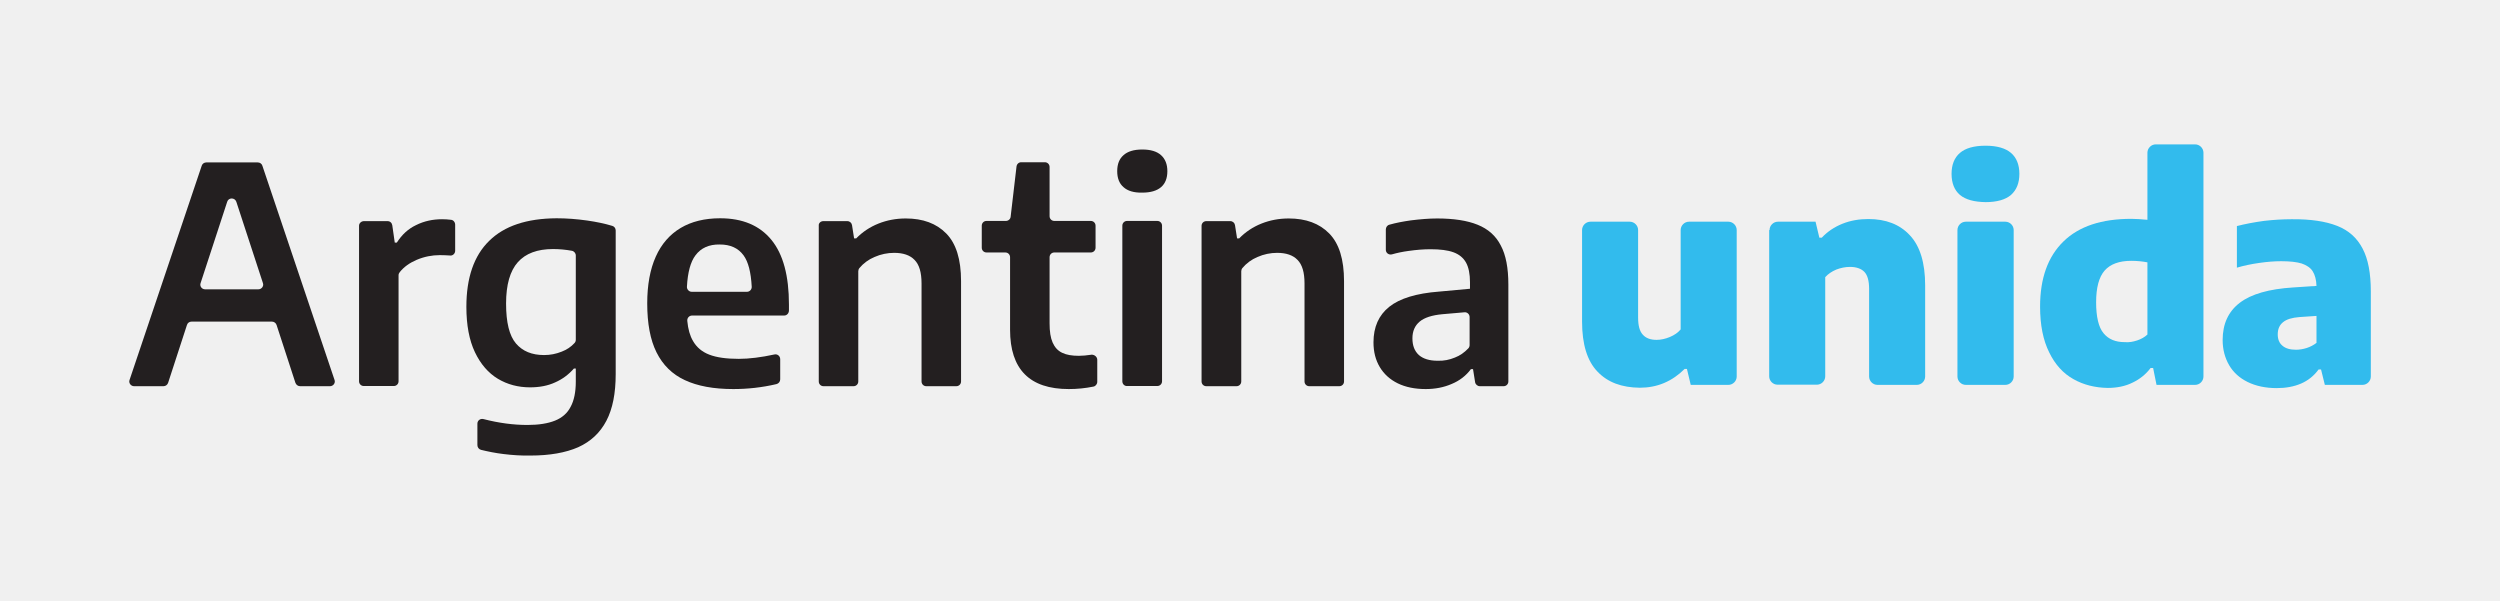
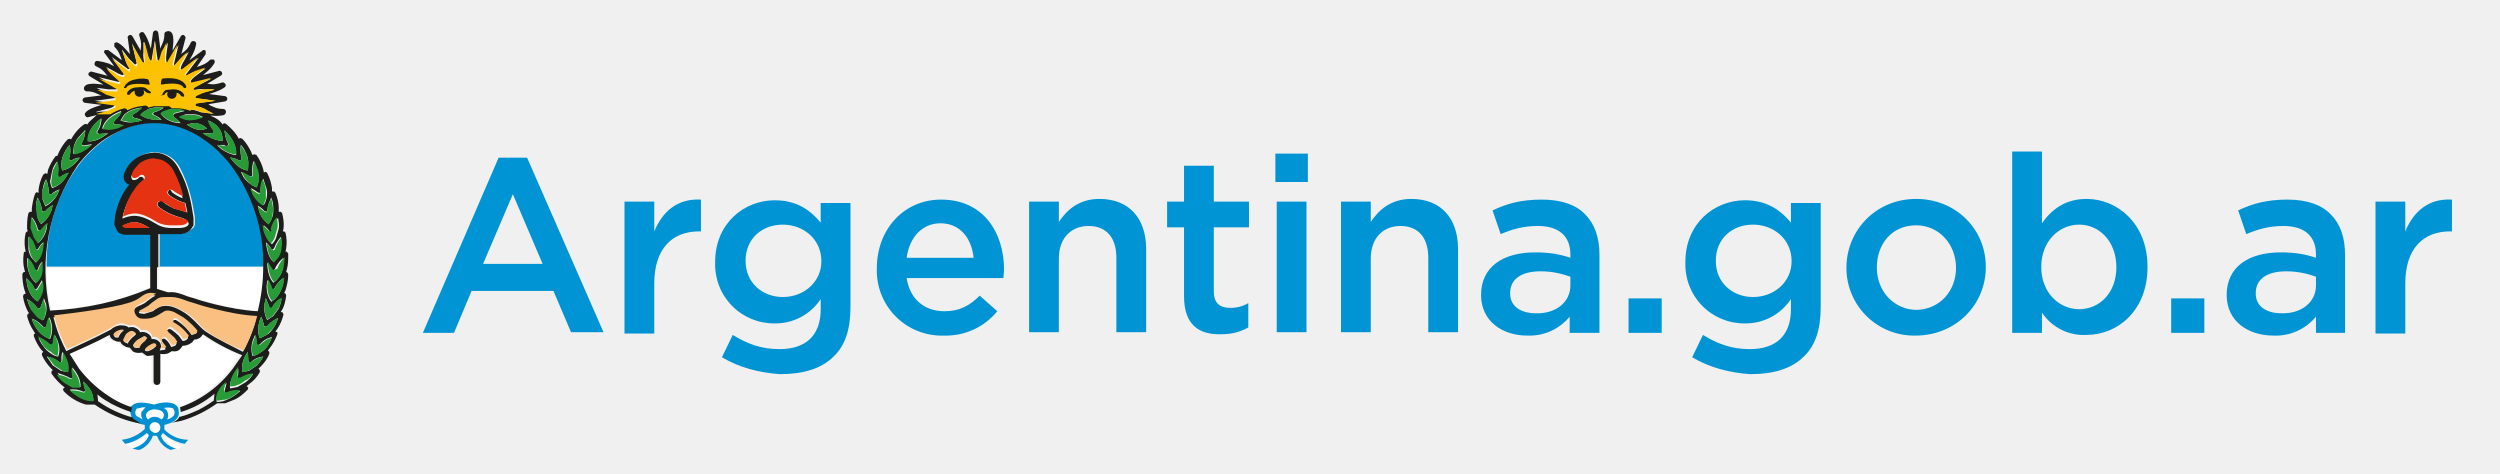
- <svg xmlns="http://www.w3.org/2000/svg" version="1.1" id="Capa_6" x="0px" y="0px" viewBox="0 0 1316 316" style="enable-background:new 0 0 1316 316;" xml:space="preserve">
-   <style type="text/css">
- 	.st0{fill:#231F20;}
- 	.st1{fill:#32BBED;}
- </style>
-   <g>
-     <path class="st0" d="M155.5,201.5l-9.9-30.4c-0.3-1-1.3-1.8-2.4-1.8h-42.4c-1.1,0-2.1,0.7-2.4,1.8l-9.9,30.4   c-0.3,1-1.3,1.8-2.4,1.8H70.6c-1.7,0-3-1.7-2.4-3.3l38-112.8c0.3-1,1.3-1.7,2.4-1.7h27.1c1.1,0,2.1,0.7,2.4,1.7l38,112.8   c0.6,1.6-0.7,3.3-2.4,3.3H158C156.9,203.3,155.9,202.6,155.5,201.5 M108,152.3h28c1.7,0,3-1.7,2.4-3.3l-14-42.8   c-0.8-2.3-4.1-2.3-4.8,0l-14,42.8C105,150.6,106.2,152.3,108,152.3" />
-     <path class="st0" d="M191.6,116.4H204c1.3,0,2.3,0.9,2.5,2.2l1.3,9.1h1.1c2.6-4.1,5.9-7.2,10.1-9.2c4.2-2.1,8.8-3.1,13.7-3.1   c1.6,0,3.1,0.1,4.7,0.3c1.3,0.1,2.2,1.3,2.2,2.6V132c0,1.5-1.3,2.7-2.7,2.5c-1.6-0.1-3.4-0.2-5.4-0.2c-4.1,0-8.2,0.8-12.2,2.5   c-3.7,1.6-6.7,3.7-8.9,6.5c-0.4,0.5-0.6,1-0.6,1.6v55.8c0,1.4-1.1,2.5-2.5,2.5h-15.8c-1.4,0-2.5-1.1-2.5-2.5v-81.9   C189,117.5,190.2,116.4,191.6,116.4" />
-     <path class="st0" d="M265,239c-4.2-0.5-8.1-1.3-11.8-2.2c-1.1-0.3-1.9-1.3-1.9-2.5V223c0-1.7,1.6-2.8,3.2-2.4   c8.1,2.1,15.8,3.1,23.2,3.1c5.9,0,10.8-0.8,14.5-2.3c3.7-1.5,6.5-3.9,8.2-7.3c1.8-3.3,2.7-7.8,2.7-13.2V194h-1   c-2.7,3.1-6,5.6-9.9,7.3c-3.9,1.8-8.3,2.6-13.2,2.6c-6.2,0-11.9-1.5-16.9-4.5c-5-3-9.1-7.7-12.1-14c-3-6.3-4.5-14.3-4.5-23.9   c0-15.3,4-26.9,12-34.7c8-7.9,19.8-11.8,35.5-11.9c5.2,0,10.6,0.4,16.2,1.2c4.8,0.7,9.2,1.6,13.1,2.8c1.1,0.3,1.8,1.3,1.8,2.4v75.7   c0,10-1.6,18.2-4.9,24.5c-3.3,6.3-8.2,10.9-14.8,13.9c-6.6,2.9-15,4.4-25.1,4.4C274.6,239.9,269.8,239.6,265,239 M295.7,185.1   c2.6-1,4.9-2.5,6.7-4.5c0.5-0.5,0.7-1.1,0.7-1.8v-44.3c0-1.2-0.9-2.3-2.1-2.5c-3.3-0.6-6.6-0.9-9.9-0.9c-8.2,0-14.4,2.3-18.5,6.9   c-4.1,4.6-6.2,11.8-6.2,21.8c0,9.9,1.7,16.9,5.2,21c3.5,4.1,8.4,6.1,14.8,6.1C289.7,186.9,292.7,186.3,295.7,185.1" />
-     <path class="st0" d="M412.8,166.1h-48.5c-1.5,0-2.7,1.3-2.5,2.9c0.4,4.3,1.4,7.8,3,10.5c1.9,3.3,4.7,5.7,8.6,7.2   c3.9,1.5,9.1,2.2,15.5,2.2c5.5,0,11.8-0.8,18.7-2.3c1.6-0.4,3.1,0.8,3.1,2.5v10.6c0,1.2-0.8,2.2-2,2.5c-7.7,1.8-15.2,2.6-22.7,2.6   c-10.4,0-18.9-1.6-25.5-4.7c-6.7-3.1-11.6-8-14.9-14.6c-3.3-6.6-4.9-15.2-4.9-25.8c0-9.7,1.5-17.9,4.5-24.6   c3-6.7,7.4-11.7,13.1-15.1c5.7-3.4,12.7-5.1,20.8-5.1c11.8,0,20.8,3.8,27,11.4c6.2,7.6,9.2,19,9.2,34v3.1   C415.3,164.9,414.2,166.1,412.8,166.1 M366.1,134.4c-2.6,3.4-4.1,9-4.5,16.5c-0.1,1.4,1.1,2.7,2.5,2.7h29.1c1.4,0,2.6-1.2,2.5-2.7   c-0.4-7.6-1.8-13.1-4.3-16.5c-2.8-3.8-6.9-5.7-12.5-5.7C373.3,128.6,369,130.5,366.1,134.4" />
-     <path class="st0" d="M433.4,116.4H446c1.3,0,2.3,0.9,2.5,2.1l1.1,7h1.1c3.3-3.4,7.2-6,11.7-7.8c4.5-1.8,9.3-2.7,14.4-2.7   c9,0,16.1,2.6,21.3,7.9c5.2,5.3,7.8,13.6,7.8,25.1v52.8c0,1.4-1.1,2.5-2.5,2.5h-15.8c-1.4,0-2.5-1.1-2.5-2.5v-51.6   c0-5.8-1.2-9.9-3.7-12.4c-2.4-2.5-6-3.7-10.7-3.7c-3.5,0-7,0.7-10.4,2.2c-3.1,1.3-5.8,3.3-7.9,5.8c-0.4,0.5-0.6,1.1-0.6,1.7v58   c0,1.4-1.1,2.5-2.5,2.5h-15.8c-1.4,0-2.5-1.1-2.5-2.5v-81.9C430.8,117.5,432,116.4,433.4,116.4" />
-     <path class="st0" d="M577.6,189.4v11.6c0,1.2-0.9,2.3-2,2.5c-4.4,0.9-8.7,1.3-13,1.3c-20.6,0-30.9-10.4-30.9-31.2v-38.2   c0-1.4-1.1-2.5-2.5-2.5h-9.9c-1.4,0-2.5-1.1-2.5-2.5v-11.6c0-1.4,1.1-2.5,2.5-2.5h10.2c1.3,0,2.4-1,2.5-2.2l3.1-26.5   c0.2-1.3,1.2-2.2,2.5-2.2H550c1.4,0,2.5,1.1,2.5,2.5v25.9c0,1.4,1.1,2.5,2.5,2.5h19.2c1.4,0,2.5,1.1,2.5,2.5v11.6   c0,1.4-1.1,2.5-2.5,2.5h-19.2c-1.4,0-2.5,1.1-2.5,2.5v34.8c0,4.3,0.5,7.6,1.6,10.1c1.1,2.5,2.7,4.3,5,5.4c2.2,1.1,5.2,1.6,8.8,1.6   c1.9,0,4.1-0.2,6.8-0.6C576.2,186.7,577.6,187.9,577.6,189.4" />
-     <path class="st0" d="M591.4,98.5c-2.2-1.9-3.3-4.7-3.3-8.4c0-3.7,1.1-6.5,3.3-8.4c2.2-2,5.5-3,9.9-3c4.4,0,7.7,1,9.9,3   c2.2,2,3.3,4.8,3.3,8.4c0,3.7-1.1,6.5-3.3,8.4c-2.2,1.9-5.5,2.9-9.9,2.9C596.9,101.5,593.6,100.5,591.4,98.5 M590.8,200.7v-81.9   c0-1.4,1.1-2.5,2.5-2.5h15.9c1.4,0,2.5,1.1,2.5,2.5v81.9c0,1.4-1.1,2.5-2.5,2.5h-15.9C592,203.3,590.8,202.2,590.8,200.7" />
-     <path class="st0" d="M635,116.4h12.6c1.3,0,2.3,0.9,2.5,2.1l1.1,7h1.1c3.3-3.4,7.2-6,11.7-7.8c4.5-1.8,9.3-2.7,14.4-2.7   c9,0,16.1,2.6,21.3,7.9c5.2,5.3,7.8,13.6,7.8,25.1v52.8c0,1.4-1.1,2.5-2.5,2.5h-15.8c-1.4,0-2.5-1.1-2.5-2.5v-51.6   c0-5.8-1.2-9.9-3.7-12.4c-2.4-2.5-6-3.7-10.7-3.7c-3.5,0-7,0.7-10.4,2.2c-3.1,1.3-5.8,3.3-7.9,5.8c-0.4,0.5-0.6,1.1-0.6,1.7v58   c0,1.4-1.1,2.5-2.5,2.5H635c-1.4,0-2.5-1.1-2.5-2.5v-81.9C632.5,117.5,633.6,116.4,635,116.4" />
-     <path class="st0" d="M777.8,118.3c5.5,2.2,9.6,5.8,12.2,10.9c2.7,5,4,11.9,4,20.6v51c0,1.4-1.1,2.5-2.5,2.5H779   c-1.2,0-2.3-0.9-2.5-2.1l-1.1-6.9h-1.1c-2.6,3.5-6,6.1-10.1,7.8c-4.1,1.8-8.7,2.7-13.7,2.7c-5.7,0-10.6-1-14.7-3   c-4.1-2-7.3-4.9-9.5-8.6c-2.2-3.7-3.3-8-3.3-13c0-8.1,2.8-14.3,8.3-18.7c5.5-4.4,14.3-7.1,26.2-8l16.3-1.5v-3.4   c0-4.4-0.7-7.9-2.1-10.4c-1.4-2.5-3.6-4.3-6.6-5.4c-3-1.1-7-1.6-12.1-1.6c-3.6,0-7.4,0.3-11.6,0.9c-3,0.4-5.9,1-8.7,1.8   c-1.6,0.4-3.2-0.7-3.2-2.4v-10.7c0-1.1,0.7-2.2,1.8-2.5c3.5-1,7.2-1.7,11.4-2.3c4.9-0.6,9.5-1,13.8-1   C765.2,115,772.4,116.1,777.8,118.3 M765.9,188.2c2.6-1,4.9-2.6,7-4.8c0.5-0.5,0.7-1.2,0.7-1.8v-14.7c0-1.5-1.3-2.7-2.8-2.5   l-11.5,1c-5.5,0.5-9.5,1.8-12,3.9c-2.5,2.1-3.8,5-3.8,8.8c0,3.8,1.1,6.7,3.4,8.8c2.3,2,5.6,3,9.9,3   C760.1,190,763,189.4,765.9,188.2" />
-     <path class="st1" d="M840.9,195.6c-5.4-5.6-8.1-14.4-8.1-26.3v-48.2c0-2.4,2-4.4,4.4-4.4h20.7c2.4,0,4.4,2,4.4,4.4v46.1   c0,4.2,0.8,7.2,2.5,9c1.6,1.8,4,2.7,7.2,2.7c2.3,0,4.6-0.5,7-1.5c2.4-1,4.3-2.3,5.7-4v-52.3c0-2.4,2-4.4,4.4-4.4h20.7   c2.4,0,4.4,2,4.4,4.4v77.1c0,2.4-2,4.4-4.4,4.4h-19.8l-2-8.4h-1.2c-3.2,3.2-6.8,5.7-10.8,7.4c-4,1.7-8.3,2.5-12.8,2.5   C853.7,204,846.3,201.3,840.9,195.6" />
-     <path class="st1" d="M931.5,121.1c0-2.4,2-4.4,4.4-4.4h19.8l2,8.4h1.3c3-3.2,6.6-5.6,10.8-7.3c4.2-1.7,8.8-2.5,13.7-2.5   c9.2,0,16.5,2.8,21.8,8.5c5.4,5.7,8.1,14.5,8.1,26.4v48c0,2.4-2,4.4-4.4,4.4h-20.7c-2.4,0-4.4-2-4.4-4.4v-46.1c0-4.2-0.8-7.2-2.5-9   c-1.7-1.7-4.2-2.6-7.6-2.6c-2.4,0-4.8,0.5-7.2,1.4c-2.3,1-4.3,2.3-5.8,4v52.2c0,2.4-2,4.4-4.4,4.4h-20.7c-2.4,0-4.4-2-4.4-4.4   V121.1z" />
-     <path class="st1" d="M1031.7,102.6c-2.9-2.5-4.4-6.2-4.4-11.1c0-4.8,1.5-8.5,4.4-11c2.9-2.5,7.4-3.8,13.5-3.8   c6,0,10.5,1.3,13.4,3.8c2.9,2.5,4.4,6.2,4.4,11c0,4.9-1.5,8.5-4.4,11.1c-2.9,2.5-7.4,3.8-13.4,3.8   C1039.2,106.3,1034.7,105.1,1031.7,102.6 M1030.4,198.2v-77.1c0-2.4,2-4.4,4.4-4.4h20.8c2.4,0,4.4,2,4.4,4.4v77.1   c0,2.4-2,4.4-4.4,4.4h-20.8C1032.4,202.6,1030.4,200.6,1030.4,198.2" />
-     <path class="st1" d="M1091.5,199.6c-5.4-3-9.7-7.7-12.8-14.1c-3.2-6.4-4.8-14.4-4.8-24.1c0-14.9,4.1-26.3,12.3-34.3   c8.2-8,20.1-11.9,35.7-11.9c2.4,0,5.2,0.2,8.5,0.5V80.4c0-2.4,2-4.4,4.4-4.4h20.7c2.4,0,4.4,2,4.4,4.4v117.8c0,2.4-2,4.4-4.4,4.4   h-20.3l-1.8-8.9h-1.3c-2.5,3.3-5.7,5.9-9.5,7.7c-3.8,1.9-8.2,2.8-13.1,2.8C1102.9,204.1,1096.8,202.6,1091.5,199.6 M1125,179.2   c2.1-0.7,3.9-1.7,5.4-3.1v-38c-2.6-0.5-5.4-0.8-8.5-0.8c-6.3,0-11,1.7-14,5.1c-3,3.4-4.5,9-4.5,16.7c0,7.7,1.3,13.2,3.9,16.3   c2.6,3.2,6.3,4.7,11.2,4.7C1120.7,180.3,1122.9,179.9,1125,179.2" />
-     <path class="st1" d="M1230.3,118.9c6.1,2.4,10.5,6.4,13.4,12c2.9,5.5,4.3,13,4.3,22.5v44.8c0,2.4-2,4.4-4.4,4.4h-19.8l-2-8.1h-1.3   c-2.4,3.3-5.5,5.8-9.2,7.4c-3.7,1.6-8,2.4-12.8,2.4c-5.9,0-11-1.1-15.3-3.2c-4.3-2.1-7.6-5.1-9.8-8.9c-2.2-3.8-3.4-8.2-3.4-13.2   c0-8.5,3-15,9-19.6c6-4.6,15.4-7.3,28.3-8.1l12.1-0.8c-0.1-3.2-0.8-5.8-2-7.7c-1.2-1.9-3.2-3.2-5.8-4.1c-2.6-0.8-6.3-1.2-10.8-1.2   c-3.5,0-7.3,0.3-11.5,0.9c-4.2,0.6-8.1,1.4-11.8,2.5v-21.9c4.3-1.1,9-2,14.1-2.7c5.1-0.6,10-0.9,14.7-0.9   C1216.2,115.3,1224.2,116.5,1230.3,118.9 M1214.2,183.2c1.9-0.6,3.6-1.5,5.2-2.7v-14.2l-8.9,0.6c-4,0.3-6.9,1.2-8.7,2.7   c-1.9,1.5-2.8,3.7-2.8,6.4c0,2.6,0.8,4.6,2.5,6c1.6,1.4,4,2.1,7.1,2.1C1210.4,184.1,1212.3,183.8,1214.2,183.2" />
-   </g>
+ <svg xmlns="http://www.w3.org/2000/svg" id="Layer_1" viewBox="0 0 369.5 70">
+   <style>.st1{fill:#0090d1}.st2{fill:#fff}.st3{fill:#1d1d1b}.st5{fill:#289b38}.st7{fill:#f9c081}</style>
+   <path d="M73.7 23.3h4.2l11.3 25.8h-4.8L81.8 43H69.7l-2.6 6.2h-4.6l11.2-25.9zM80.2 39l-4.4-10.3L71.4 39h8.8zm12.1-9.2h4.4v4.4c1.2-2.9 3.4-4.9 6.9-4.7v4.7h-.3c-3.9 0-6.6 2.5-6.6 7.7v7.4h-4.4V29.8zm14.4 23l1.6-3.3c2.1 1.3 4.2 2.1 6.9 2.1 4 0 6.1-2.1 6.1-5.9v-1.5a8 8 0 0 1-6.8 3.6 8.7 8.7 0 0 1-8.8-9v-.1c0-5.7 4.3-9.1 8.8-9.1 3.3 0 5.3 1.5 6.8 3.3V30h4.4v15.4c0 3.3-.8 5.7-2.5 7.3-1.8 1.8-4.5 2.6-7.9 2.6-3.1-.2-6.1-1-8.6-2.5zm14.7-14.2c0-3.2-2.6-5.4-5.7-5.4s-5.5 2.1-5.5 5.3v.1c0 3.2 2.5 5.3 5.5 5.3 3.1 0 5.7-2.2 5.7-5.3zm8.2 1c0-5.6 3.9-10.1 9.5-10.1 6.2 0 9.3 4.8 9.3 10.4l-.1 1.2H134c.5 3.2 2.7 4.9 5.6 4.9 2.2 0 3.7-.8 5.2-2.3l2.6 2.3a9.8 9.8 0 0 1-7.9 3.6 9.6 9.6 0 0 1-9.9-10zm14.3-1.5c-.3-2.9-2-5.1-4.9-5.1-2.7 0-4.6 2.1-5 5.1h9.9zm8.2-8.3h4.4v3c1.2-1.8 3-3.4 6-3.4 4.4 0 6.9 2.9 6.9 7.4v12.3H165v-11c0-3-1.5-4.7-4.1-4.7s-4.4 1.8-4.4 4.8v10.9h-4.4V29.8zm22.9 14V33.6h-2.5v-3.8h2.5v-5.3h4.4v5.3h5.2v3.8h-5.2v9.5c0 1.7.9 2.4 2.4 2.4a5 5 0 0 0 2.7-.7v3.6c-1.1.6-2.3 1-4 1-3.2.1-5.5-1.3-5.5-5.6zm13.5-21.1h4.8v4.2h-4.8v-4.2zm.2 7.1h4.4v19.3h-4.4V29.8zm9.5 0h4.4v3c1.2-1.8 3-3.4 6-3.4 4.4 0 6.9 2.9 6.9 7.4v12.3h-4.4v-11c0-3-1.5-4.7-4.1-4.7s-4.4 1.8-4.4 4.8v10.9h-4.4V29.8zm20.7 13.8c0-4.2 3.3-6.3 8-6.3 2.2 0 3.7.3 5.2.8v-.5c0-2.7-1.7-4.2-4.8-4.2-2.2 0-3.8.5-5.5 1.2l-1.2-3.5c2.1-1 4.2-1.6 7.3-1.6 2.9 0 5.1.8 6.4 2.2 1.4 1.4 2.1 3.4 2.1 6v11.5H232v-2.4a7.7 7.7 0 0 1-6.3 2.8c-3.6 0-6.8-2.1-6.8-6zm13.2-1.4v-1.3c-1.1-.4-2.6-.8-4.4-.8-2.9 0-4.5 1.2-4.5 3.2v.1c0 1.9 1.6 2.9 3.8 2.9 2.9.1 5.1-1.6 5.1-4.1zm8.6 1.9h4.9v5.1h-4.9v-5.1zm9.4 8.7l1.6-3.3c2.1 1.3 4.2 2.1 6.9 2.1 4 0 6.1-2.1 6.1-5.9v-1.5a8 8 0 0 1-6.8 3.6 8.7 8.7 0 0 1-8.8-9v-.1c0-5.7 4.3-9.1 8.8-9.1 3.3 0 5.3 1.5 6.8 3.3V30h4.4v15.4c0 3.3-.8 5.7-2.5 7.3-1.8 1.8-4.5 2.6-7.9 2.6-3.1-.2-6.1-1-8.6-2.5zm14.7-14.2c0-3.2-2.6-5.4-5.7-5.4s-5.5 2.1-5.5 5.3v.1c0 3.2 2.5 5.3 5.5 5.3 3.1 0 5.7-2.2 5.7-5.3zm8.1 1c0-5.6 4.4-10.2 10.3-10.2s10.3 4.5 10.3 10v.1c0 5.5-4.4 10.1-10.4 10.1a10 10 0 0 1-10.2-10zm16.2 0c0-3.5-2.5-6.3-5.9-6.3-3.6 0-5.8 2.8-5.8 6.2v.1c0 3.4 2.5 6.2 5.9 6.2 3.5-.1 5.8-2.9 5.8-6.2zm12.7 6.6v3h-4.4V22.4h4.4V33c1.4-2 3.4-3.6 6.6-3.6 4.5 0 9 3.6 9 10v.1c0 6.4-4.4 10-9 10a7.4 7.4 0 0 1-6.6-3.3zm11-6.7c0-3.8-2.5-6.3-5.5-6.3s-5.6 2.5-5.6 6.2v.1c0 3.7 2.6 6.2 5.6 6.2s5.5-2.4 5.5-6.2zm8.1 4.6h4.9v5.1h-4.9v-5.1zm8.2-.5c0-4.2 3.3-6.3 8-6.3 2.2 0 3.7.3 5.2.8v-.5c0-2.7-1.7-4.2-4.8-4.2-2.2 0-3.8.5-5.5 1.2l-1.2-3.5c2.1-1 4.2-1.6 7.3-1.6 2.9 0 5.1.8 6.4 2.2 1.4 1.4 2.1 3.4 2.1 6v11.5h-4.3v-2.4a7.7 7.7 0 0 1-6.3 2.8c-3.7 0-6.9-2.1-6.9-6zm13.2-1.4v-1.3c-1.1-.4-2.6-.8-4.4-.8-2.9 0-4.5 1.2-4.5 3.2v.1c0 1.9 1.6 2.9 3.8 2.9 2.9.1 5.1-1.6 5.1-4.1zm8.8-12.4h4.4v4.4c1.2-2.9 3.4-4.9 6.9-4.7v4.7h-.3c-3.9 0-6.6 2.5-6.6 7.7v7.4h-4.4V29.8z" fill="#0094d4" />
+   <path class="st1" d="M22.4 34.6h-3.5c-.8 0-1.2-.3-1.4-.6-.2-.2-.3-.5-.4-.9V33l.1-1.1c.5-2.3 1.4-3.8 2.1-4.7l-.2-.1c-.5-.3-.7-.8-.6-1.4.1-.8.8-1.5 1-1.7 1.2-1.4 3-1.5 3.2-1.5.3 0 2.6-.1 3.9 2.3 1.5 2.9 1.9 5.4 2.2 7.3v1.1c-.1.3-.2.5-.4.6-.3.3-.8.6-1.4.7h-3.4v4.9h15.5a25.3 25.3 0 0 0-4.8-15.1 16.6 16.6 0 0 0-5.1-4.5c-2-1.1-4.1-1.7-6.2-1.7-2.2 0-4.2.6-6.2 1.7a18 18 0 0 0-5.1 4.5 24.3 24.3 0 0 0-4.8 15.1h15.5v-4.8z" />
+   <path class="st2" d="M6.9 39.5c0 2.2.2 4.3.7 6.4 6.9-.8 11.1-1.6 12.3-2.4.9-.6 1.6-1 2.5-.9v-3H6.9zm16.5 3.2l1.6.5h.2c.9 0 1.6.2 2.7.6l1 .3c.2 0 5.1 1.6 9.4 1.9.5-2.1.8-4.2.8-6.5H23.4v3.2z" />
+   <path class="st3" d="M18.6 16.1zm0 0" />
+   <path class="st2" d="M29.7 49.4l-.3.4c-.3.3-.6.4-1 .4l-.3.4c-.2.3-.7.6-1.4.5l-.3.4c-.3.4-.8.5-1.3.4l-.5.3c-.3.1-.7.2-1.2.1v4.1c0 .3-.2.5-.5.5s-.5-.2-.5-.5v-3.9l-.7.1h-.3c-.3-.1-.5-.2-.7-.5-.3.1-1 .1-1.4-.2l-.4-.5-.5-.1c-.5-.1-.8-.4-.9-.8h-.4c-.4-.1-.9-.2-1.1-.7l-.1-.3-5.9 2.8 1.4 2.2a16.6 16.6 0 0 0 7.8 5.7l.4-.4c.9-.6 2.6-.2 3.1 0 .5-.1 2.2-.6 3.1 0l.4.4a13 13 0 0 0 2.7-1.2 18 18 0 0 0 5.1-4.5l1.4-2c-1.1-.5-3.9-1.7-5.7-3.1" />
+   <path class="st1" d="M24.3 63.5v-.7c.5-.1 1.4-.4 1.8-.9.3-.3.4-.7.3-1.2a1 1 0 0 0-.5-.9c-.9-.6-2.6-.2-3.1 0-.5-.1-2.2-.6-3.1 0a1 1 0 0 0-.5.9l.3 1.2c.5.6 1.3.8 1.9.9v.6c-.4.4-1.6 1.4-3.4 1.6l.5.6c1.6-.3 2.7-1.2 3.2-1.6l.2.2c-.1.4-.6 1.5-2.5 2 .3.1.7.3 1.2.3a3.5 3.5 0 0 0 2-2.1h.6c.2.5.6 1.5 2 2.1l1.2-.3c-1.9-.5-2.4-1.6-2.5-2l.2-.2c.5.5 1.6 1.3 3.2 1.6l.5-.6a5 5 0 0 1-3.5-1.5" />
+   <path class="st2" d="M25.6 60.4l.2.4c0 .3 0 .5-.2.7a2 2 0 0 1-.9.5c.2-.3.2-.7.1-1-.1-.3-.3-.6-.6-.7.6-.1 1.1-.1 1.4.1m-4 .8c.3-.7 1.2-.7 1.3-.7l.6.1c.4.1.6.3.7.6.1.3-.1.6-.3.8-.3-.2-.6-.4-1-.4s-.7.1-1 .4c-.2-.1-.4-.5-.3-.8m-.5.8l-.9-.5c-.2-.2-.2-.4-.2-.7l.2-.4.9-.2h.4l-.6.7c-.1.5 0 .8.2 1.1m1 1.2c0-.4.3-.8.8-.8.4 0 .8.3.8.8 0 .4-.3.8-.8.8-.4-.1-.8-.4-.8-.8m5.1 2.6c-1.6-.3-2.7-1.2-3.2-1.6l-.2.2c.1.4.6 1.5 2.5 2l.9-.6m-5.4-1.7c-.5.5-1.6 1.3-3.2 1.6l.9.6c1.9-.5 2.4-1.6 2.5-2l-.2-.2" />
+   <path class="st3" d="M42.3 43.7l-.1-.3-.2-.1.2-.4c.2-.7.4-1.4.4-2.3l-.1-.3-.2-.1.1-.4c.2-.7.2-1.4.2-2.3l-.2-.3h-.2l.1-.5a6 6 0 0 0-.1-2.3l-.2-.2h-.2l.1-.4c.1-.7 0-1.5-.2-2.3l-.2-.2h-.3v-.6c0-.7-.2-1.5-.5-2.2l-.2-.2h-.3v-.5a7 7 0 0 0-.7-2.2c-.1-.1-.1-.2-.3-.2l-.2.1-.1-.5c-.2-.7-.5-1.4-1-2.1l-.3-.1-.3.1-.2-.5c-.3-.6-.7-1.3-1.3-1.9l-.3-.1-.2.1-.3-.5c-.4-.6-.9-1.1-1.6-1.7l-.3-.1-.2.2c-.4-.6-1-1-1.8-1.3h.4c.9.1 1.6-.1 1.6-.1.2-.1.3-.3.3-.5s-.2-.4-.4-.4c-1 0-1.4-.3-1.9-.5l-.3-.2 2.4-.4c.2 0 .4-.2.4-.4s-.2-.4-.4-.4l-2.3-.3.9-.3c.9-.3 1.4-.7 1.4-.7.2-.1.2-.4.1-.5s-.3-.3-.5-.2c-.9.3-1.4.3-1.9.2h-.3l2-1.2c.2-.1.3-.3.2-.5-.1-.2-.3-.3-.5-.2l-2.3.6.7-.6c.7-.6 1-1.2 1-1.2.1-.2 0-.4-.1-.5h-.5c-.7.7-1.2.8-1.7 1l-.3.1L30.4 8v-.5c-.1-.1-.4-.2-.5 0L28 8.9l.5-.9c.4-.8.5-1.5.5-1.5 0-.2-.1-.4-.3-.4-.2-.1-.4 0-.5.2-.4.9-.8 1.2-1.2 1.5l-.2.2.6-2.3c.1-.2-.1-.4-.2-.5-.2-.1-.4 0-.5.2l-1.2 2.1.1-1c.1-.9-.1-1.6-.2-1.6-.1-.2-.3-.3-.5-.3s-.6.1-.6.4c0 1-.3 1.4-.5 1.9l-.1.3-.3-2.3c0-.2-.2-.4-.4-.4s-.4.2-.4.4l-.3 2.3-.3-.9c-.3-.9-.7-1.4-.7-1.4-.1-.2-.4-.2-.5-.1-.2.1-.3.3-.2.5.3.9.3 1.4.2 1.9v.3l-1.2-2.1c-.1-.2-.3-.3-.5-.2-.2.1-.3.3-.2.5l.3 2.3-.6-.7c-.6-.7-1.2-1-1.2-1-.2-.1-.4 0-.5.1v.5c.7.7.8 1.2 1 1.7l.1.3-2-1.5h-.5c-.1.1-.2.4 0 .5l1.4 1.9-.8-.4a10 10 0 0 0-1.7-.4c-.2 0-.4.1-.4.3-.1.2 0 .4.2.5.9.4 1.2.8 1.5 1.2l.2.2-2.3-.6c-.2-.1-.4.1-.5.2-.1.2 0 .4.2.5l2 1.2-1-.1c-.9-.1-1.6.1-1.6.2-.2.1-.3.3-.3.5s.2.4.4.4c1 0 1.4.3 1.9.5l.3.1-2.4.3c-.2 0-.4.2-.4.4s.2.4.4.4l2.4.3-.9.3c-.9.3-1.4.7-1.4.8-.2.1-.2.4-.1.5.1.2.3.3.5.2l1.2-.3-1.1 1-.3.4-.2-.1-.3.1c-.7.5-1.2 1.1-1.6 1.7l-.3.5-.2-.1-.3.1c-.6.6-1 1.3-1.3 1.9l-.2.5c.1 0 .1 0 0 0l-.3.1a8 8 0 0 0-1.1 2l-.1.6-.3-.1-.3.2c-.4.7-.6 1.5-.7 2.2v.5l-.3-.1-.2.2c-.3.8-.4 1.5-.5 2.2v.5h-.3l-.2.2c-.2.8-.2 1.6-.2 2.3l.1.4H4l-.2.2a6 6 0 0 0-.1 2.3l.1.5h-.1c-.1 0-.2.1-.2.3-.1.8-.1 1.6.1 2.3l.1.4h-.2l-.2.3c0 .8.1 1.6.3 2.3l.2.6-.3.1-.1.3c.1.8.4 1.6.7 2.2l.2.3-.2.1-.1.3c.2.8.5 1.5.9 2.1l.3.5-.2.1v.3c.3.8.7 1.5 1.1 2l.3.3-.2.2v.3a7 7 0 0 0 1.3 1.9l.3.3-.2.2v.3a8.6 8.6 0 0 0 2 2.1h-.1l-.2.2.1.3a7.3 7.3 0 0 0 3.3 2H14a17.4 17.4 0 0 0 6.2 2.7l.6.1-1.1-.7-.1-.2a15.9 15.9 0 0 1-5.1-2.4l-.1-1c.7.6 1.4 1 2.1 1.4 1 .5 1.9.9 2.9 1.2v-.2l.1-.5a13 13 0 0 1-2.7-1.2 18 18 0 0 1-5.1-4.5l-1.4-2.2c1.1-.5 3.7-1.6 5.9-2.8l.1.3c.2.4.7.6 1.1.7h.4c.1.4.5.6.9.8l.5.1.4.5c.4.3 1 .3 1.4.2l.7.5h.3l.7-.1v3.9c0 .3.2.5.5.5s.5-.2.5-.5v-4.1c.5.1 1 0 1.2-.1l.5-.3c.5.1 1 0 1.3-.4l.3-.4c.7 0 1.1-.3 1.4-.5l.3-.4c.4 0 .8-.2 1-.4l.3-.4a28 28 0 0 0 5.8 3.1l-1.4 2a16.6 16.6 0 0 1-7.8 5.7l.1.5v.2a13.7 13.7 0 0 0 5-2.7l-.1 1c-.3.2-1.1.8-2.3 1.4-.9.4-1.8.8-2.7 1h-.1l-.1.2c-.3.4-.7.6-1.1.7l1.5-.3a17.2 17.2 0 0 0 5.3-2.6h1.2l1.5-.6c.6-.3 1.2-.8 1.8-1.4l.1-.3-.2-.2h-.1l.5-.4a5 5 0 0 0 1.5-1.7v-.3l-.2-.2.3-.3c.5-.5 1-1.1 1.3-1.9V52l-.2-.2.3-.4c.4-.5.8-1.2 1.1-2v-.3l-.3-.1.3-.4c.4-.6.7-1.3.9-2.1l-.1-.3-.3-.1.3-.5c.2-.4.4-1.1.5-1.9m-.4-2.6c0 .6-.1 1.1-.3 1.6-.2.5-.4.9-.7 1.2-.3.4-.7.6-.8.7-.5-.6-.7-1.4-.7-2.3l.1-.9c.4.5.6 1.2.6 1.2l.2.2.2-.1c.5-.9 1-1.4 1.4-1.6m0-3l-.1 1.6c-.1.5-.3.9-.6 1.3a3 3 0 0 1-.8.8c-.8-.9-.9-2.3-.9-3l.7 1.1.2.1.2-.2c.4-.9.9-1.4 1.3-1.7m-.4-3.1c.1 0 .1 0 0 0a5 5 0 0 1-.4 2.9c-.3.5-.6.7-.7.8-.8-.7-1-2.1-1.1-2.9.5.4.8 1 .8 1l.2.1.2-.2c.3-.8.7-1.3 1-1.7m-.4-2.8c.1.6.2 1.1.1 1.6l-.4 1.4c-.2.5-.5.8-.6.9-.7-.6-1-1.4-1.1-2l-.1-.8c.5.4.9.9.9 1l.3.1.2-.2c0-1.1.4-1.7.7-2m-23 .1v-.1a9.9 9.9 0 0 1 2.8-5.2l.2-.1c.2-.2.2-.4.1-.6-.2-.2-.4-.2-.6-.1l-.2.2c-.4.3-.7.2-.8.2a.8.8 0 0 1-.2-.5c.1-.4.6-1 .7-1.2a4 4 0 0 1 2.5-1.2l1.1.2c.8.3 1.5.8 1.9 1.7.6 1.2 1.1 2.4 1.4 3.7-.9-.3-1.6-.9-1.6-.9-.1-.4-.4-.4-.5-.2l-.1.3.2.3s1.1.9 2.4 1.2l.3 1.4-1.3-.4-.7-.2c-.9-.4-1.6-.9-1.6-1-.2-.2-.5-.1-.7.1-.2.2-.1.5.1.7 0 0 .9.7 1.9 1.1l.8.3c1.1.3 1.6.5 1.7 1.1l-.1.2c-.4.4-1.1.4-1.4.4h-1.1c-.2 0-1.3 0-2.2-.6-2.6-1.6-3.7-1.3-5-.8m4 1.4h-3.2l-.7-.2-.1-.1c1.4-.7 2.1-.9 4 .3m1.3 5.8v-4.9h3.4c.6-.1 1.1-.3 1.4-.7l.4-.6v-1.1c-.3-1.9-.6-4.4-2.2-7.3-1.3-2.5-3.6-2.4-3.9-2.3a4.6 4.6 0 0 0-4.2 3.2c-.1.6.1 1.2.6 1.4l.2.1c-.8.9-1.7 2.5-2.1 4.7l-.1 1.1v.1l.4.9c.2.3.6.6 1.4.6h3.5v7.9a42.8 42.8 0 0 1-14.8 3.3 27.3 27.3 0 0 1 4.1-21.5c1.5-1.9 3.2-3.5 5.1-4.5 2-1.1 4.1-1.7 6.2-1.7 2.2 0 4.2.6 6.2 1.7a18 18 0 0 1 5.1 4.5 24.3 24.3 0 0 1 4.8 15.1c0 2.2-.3 4.4-.8 6.5-4.2-.2-9.2-1.8-9.4-1.9l-1-.3c-1-.4-1.8-.7-2.7-.6h-.2l-1.6-.5v-3.2zM30 17.3l-1.1.3-.8.1c-.6 0-1.1-.2-1.6-.4l.9-.4h1.3c.5 0 .9.2 1.3.4m.6 1.7s0 .1 0 0l-.8.2h-.1c-.7 0-1.4-.3-2.1-.8l.9-.2c.8 0 1.5.2 2.1.8m-3.3-2.6l-1.5.4-.2.2.1.3s.6.4 1 .9c-.7 0-2-.2-2.9-1.3l.8-.5c.6-.4 1.6-.4 2.7 0 0-.1 0-.1 0 0m-3.1-.5c-.2.2-.7.5-1.4.7l-.2.2.2.2s.6.2 1.1.7h-.6c-.7 0-1.7-.1-2.5-.7.1-.2.3-.4.7-.6.6-.5 1.5-.6 2.7-.5 0-.1 0-.1 0 0 0-.1 0 0 0 0m-3.2 0c-.2.2-.6.6-1.3 1-.1 0-.2.2-.1.3l.2.2s.7.1 1.2.4l-.8.2-.9.1a4 4 0 0 1-1.5-.3l.5-.8c.6-.6 1.5-1 2.7-1.1m-4.1 2l-.1.3.2.2h.6l.7.1-.8.3a5 5 0 0 1-1.5.3l-.9-.1c.1-.5.6-1.8 2.8-2.6 0 .4-.4.9-1 1.5m22.6 13.2c.1-.9.4-1.5.6-1.9.2.5.3 1.1.3 1.6s0 1-.2 1.4a3 3 0 0 1-.5.9c-.6-.4-1.1-1-1.4-1.9l-.2-.8c.6.3 1 .8 1 .8l.3.1.1-.2m-1-2.7c0-.9.2-1.5.4-2l.5 1.5a3.3 3.3 0 0 1-.4 2.4c-.7-.3-1.2-.9-1.6-1.7l-.3-.8a7 7 0 0 1 1.1.7h.3v-.1m-1.3-2.3l.1-.3c-.1-.9 0-1.6.2-2l.6 1.5c.1.5.2 1 .1 1.4a3 3 0 0 1-.3 1c-.7-.3-1.4-.8-1.9-1.5l-.4-.8 1.2.6.4.1m-1.9-2.4h.3l.1-.3c-.2-.8-.2-1.5-.1-2 .4.4.6.9.8 1.3.2.5.3.9.3 1.4l-.1 1.1c-.7-.1-1.4-.5-2-1.2l-.6-.7c.7 0 1.3.4 1.3.4m-1.9-2.1l.3-.1v-.3c-.4-.8-.5-1.5-.5-1.9.4.4.8.8 1 1.2a3.8 3.8 0 0 1 .7 2.4c-.8 0-1.6-.5-2.1-.8l-.7-.6h.1c.7-.2 1.2 0 1.2.1m-.7-2c.2.5.2 1 .2 1.2h-.1c-1 0-2.2-.7-2.8-1.1a5 5 0 0 1 1.3 0l.3-.1v-.3c-.4-.5-.7-1.1-.8-1.5.9.4 1.6 1 1.9 1.8m-18.5-3l.1-.1 1.5-.4c.7-.1 1.1-.4 1.1-.5l.1-.2-.1-.1-2.9-.4 2.9-.4.1-.2-.1-.2-1.3-.4-.5-.3-.8-.4h.2l1.5.2h1.2l.1-.1-.1-.2-2.6-1.5 2.9.7.2-.1-.1-.2s-.6-.3-1-.9l-.4-.4-.6-.7.1.1 1.3.7c.6.4 1.1.5 1.1.5l.2-.1v-.2l-1.8-2.4 2.4 1.8h.2c.1-.1.1-.2 0-.2 0-.1-.4-.5-.6-1.2l-.2-.6-.3-.9.1.1.9 1.2.9.9h.2l.1-.2-.7-2.9L21 9.2l.2.1.1-.2s-.2-.6-.1-1.4V6.2l.1.1.4 1.5c.1.6.4 1.1.4 1.1l.2.1.1-.1.5-2.9.4 2.9.2.1.2-.1.4-1.3.3-.5.4-.8v.2L24.6 8a4 4 0 0 0 0 1.2l.1.1.2-.1 1.5-2.6-.7 2.9.1.2.2-.1c0-.1.4-.6.9-1l.4-.4.7-.6-.1.1-.7 1.3c-.4.6-.5 1.1-.5 1.1l.1.2h.2l2.4-1.8-1.9 2.5c-.1.1 0 .2 0 .2.1.1.2.1.2 0 0 0 .5-.4 1.2-.6l.6-.2.9-.3-.1.1-1.2.9c-.6.4-.9.8-.9.9v.2l.2.1 2.9-.7-2.7 1.4-.1.2.2.1c.1 0 .7-.2 1.4-.1h1.5l-.1.1-1.5.4c-.7.1-1.1.4-1.1.5l-.1.2.1.1 2.9.4-2.9.4-.1.2.1.2c.1 0 .7.1 1.3.4l.5.3.8.4h-.2l-1.5-.2h-.1c-.5-.2-1.1-.4-1.6-.4l-.2-.2a6 6 0 0 0-2.2-.4H25v-.1c0-.1-.1-.2-.3-.2h-2.3l-.8.2-.1-.2-.3-.1c-.8.1-1.6.2-2.2.5l-.5.2-.1-.2-.3-.1c-.8.2-1.5.5-2.1.9h-1.1l-.7.1m.8.9c0 .5-.1 1.2-.6 1.9v.3l.3.1 1.3-.1c-.6.4-1.6 1.2-2.8 1.2h-.1c-.2-.6 0-2.1 1.9-3.4m-4.1 4.2c.1-.4.3-.9.6-1.3l1.1-1.2c0 .5-.1 1.2-.5 1.9v.3l.3.1 1.2-.2-.7.6c-.5.4-1.2.8-2 .8h-.1l.1-1m-.6-.3c.1.5.2 1.2-.1 2l.1.3h.3s.5-.4 1.2-.4c-.4.6-1.4 1.7-2.6 1.9-.2-.6-.4-2 1.1-3.8m-2.6 3.9c.1-.5.4-1 .7-1.4.1.4.3 1.1.1 2l.1.3h.3s.5-.5 1.2-.6l-.5.8c-.5.7-1.2 1.2-1.9 1.4a3 3 0 0 1-.3-1l.3-1.5M6.3 28c.1-.5.2-1 .5-1.5.2.4.4 1.1.4 2l.1.2h.3s.5-.5 1.2-.7l-.3.7a4 4 0 0 1-1.8 1.8l-.4-1V28m-.8 1.2c.1 0 .1 0 0 0 .3.4.6 1 .7 1.9l.2.2.3-.1s.4-.5 1.1-.9l-.2.8c-.3.8-.8 1.5-1.5 2-.1-.1-.4-.4-.5-.9l-.2-1.4c-.1-.5 0-1 .1-1.6m-.8 2.9c.3.3.7.9.9 1.8l.2.2.3-.1s.4-.6.9-1l-.1.8a4 4 0 0 1-1.2 2.1c-.1-.1-.4-.4-.6-.9l-.4-1.4v-1.5M4.2 35c.1 0 .1 0 0 0 .3.3.8.9 1 1.7l.2.2.2-.1s.3-.6.8-1l-.1.9c-.1.9-.5 1.6-1 2.1l-.7-.8c-.2-.4-.4-.8-.4-1.3V35M4 38.1l.2.2c.3.3.6.8.9 1.5 0 .1.1.2.3.2l.2-.2s.1-.6.6-1.1v1.4c-.1.7-.4 1.2-.9 1.7-.4-.3-1.4-1.3-1.3-3.7m-.1 3l.2.2c.3.3.7.7 1 1.4l.2.1.2-.2.7-1.2a4 4 0 0 1-.7 3.1c-.4-.2-1.5-1.1-1.6-3.4m.1 3.1s.1 0 0 0c.4.2 1 .6 1.5 1.3l.3.1.2-.2.5-1.3.3.8c.2.8 0 1.7-.4 2.4-.1-.1-.5-.2-.9-.6l-.9-1.1c-.3-.3-.4-.8-.6-1.4m.7 2.9c0-.1.1-.1 0 0l.3.1c.4.2.9.5 1.4 1.1l.3.1.2-.2s.1-.7.4-1.3c.3.6.7 1.9.1 3.2-.6-.2-2-.8-2.7-3m1.8 4.2c-.3-.4-.6-.8-.8-1.4l.2.1c.4.1.9.4 1.5 1h.3l.2-.2s0-.7.2-1.3l.4.8c.3.8.4 1.6.1 2.4-.2 0-.6-.1-1-.4-.5-.3-.8-.6-1.1-1m.4 1.4a4 4 0 0 1 1.8.8H9l.1-.2s-.1-.6.1-1.3l.4.7c.3.6.6 1.4.4 2.3l-1-.2-1.2-.8-.9-1.3m5.7 5l-.3-1.3c.6.5 1.5 1.5 1.5 2.8h-.4l-.6-.1c-.8-.2-1.7-.7-2.5-1.5a3 3 0 0 1 2 .3l.3-.1v-.1m-2.2-1.8h.3l.1-.3s-.2-.6-.1-1.3c.5.6 1.3 1.7 1.2 2.9h-.1c-.2 0-.6 0-1-.2-.4-.1-.8-.4-1.2-.7-.4-.3-.8-.7-1.1-1.2.4.2 1.1.3 1.9.8m9.7-6.5l-.2.2c-.5.4-.9.8-1 1.2l-.2-.1c-.4-.1-.4-.3-.4-.4 0-.2.1-.4.4-.7l.9-.5.3.1c.1-.1.1 0 .2.2 0-.1 0-.1 0 0m.5 2c-.2 0-.6.1-.8-.1l-.1-.2c0-.3.4-.7.7-.9l.9-.5.3.1.1.2-.3.4c-.4.3-.7.6-.8 1m2.1.1c-.2.1-.7.5-1.1.4l-.2-.1c.2-.4.6-.6.9-.8.5-.3.7-.1.7-.1l.1.2-.4.4m-4.4-2.7l-.2.2a2 2 0 0 0-.6.9h-.2c-.3 0-.4-.1-.4-.2 0 0-.1-.2.1-.4.2-.3.7-.5 1.1-.5h.1c-.1-.1 0-.1.1 0m10.6.5l-.6.2a7 7 0 0 0-2.3-2.2h-.3l-.2.2v.3l.2.2c1 .5 1.8 1.4 2.1 1.9l-.1.2a1 1 0 0 1-.7.3l-.6-.8a11 11 0 0 0-1.1-.9l-.3-.1-.3.2-.1.3.2.3.9.8.4.6-.2.3-.6.2c-.1-.2-.3-.7-.8-1.1-.2-.2-.4-.2-.6 0l-.1.3.1.3.6.8-.2.1-.7.1.2-.5c0-.2 0-.6-.4-.9-.2-.2-.5-.3-1-.3 0-.3-.2-.5-.4-.7-.4-.3-.8-.4-1.3-.3-.1-.2-.2-.4-.6-.6-.3-.2-.7-.2-1.1-.1-.3-.3-.8-.3-.9-.3-.5-.1-1.3.2-1.7.6C14 50 11 51.3 9.8 51.9c-.6-1.2-1.2-2.5-1.6-3.9l-.3-1.1c3.5-.4 6.3-.8 8.3-1.2 2.1-.4 3.5-.9 4.2-1.3.8-.6 1.4-.9 2.1-.8l.5.1-.4.2-.7.5-.5.4-.6.3c-.5.2-.9.4-1 .8-.1.4-.1.7.2 1 .4.5 1 .5 1.5.5s1.2-.2 1.7-.5l.5-.3.5-.3c.4-.1.9-.1 1.4.1l1.5.8a8 8 0 0 1 2.1 2c-.1-.2-.2 0-.3.1m1.5-.3a6 6 0 0 1-.7-.6l-.1-.1c-.4-.4-1.2-1.3-2.2-2-.8-.5-2.2-1.4-3.6-1a3 3 0 0 0-.8.4l-.4.3-1.3.4-.7-.1-.1-.2.6-.3.7-.4.6-.5.7-.5c.4-.3.9-.3 1.5-.3h.6c.7 0 1.4.2 2.4.6l1 .3 3.2.9c1.6.4 3.9.9 6.1 1l-.3 1.1c-.5 1.4-1 2.8-1.7 4-1.1-.6-3.7-1.8-5.5-3m5.1 8.8c-1.1 1-2 1.3-2.5 1.5l-.6.1H32c0-.8.3-1.5.9-2.2l.6-.6-.3 1.2.1.3.3.1c.8-.5 1.5-.5 1.9-.4 0-.1 0-.1 0 0 0-.1 0-.1 0 0m1.9-2.5c-.3.5-.7.9-1.1 1.2l-1.2.7-1 .2H34c-.1-.7.2-1.5.7-2.2l.5-.7c.1.6-.1 1.3-.1 1.3l.1.3h.3c.7-.7 1.4-.8 1.9-.8 0-.1 0-.1 0 0 0-.1 0 0 0 0M38 54l-1.2.8-1 .2c-.1-.7 0-1.5.4-2.3l.4-.7.1 1.3.1.2h.3a3 3 0 0 1 1.8-.8c-.2.5-.6.9-.9 1.3m1.4-2.7c-.3.4-.7.7-1.1.9-.4.3-.8.4-1 .4a4 4 0 0 1 .1-2.4l.3-.7c.2.6.2 1.3.2 1.3l.2.2.3-.1a3 3 0 0 1 1.5-1l.3-.1c-.2.6-.5 1.1-.8 1.5m1-2.8c-.3.4-.6.8-1 1l-1 .5c-.4-.9-.2-1.8-.1-2.4l.3-.8c.3.6.4 1.3.4 1.3l.2.2.3-.1c.6-.7 1.2-1 1.6-1.2-.2.6-.4 1.1-.7 1.5m.8-2.9l-.8 1.1-.9.6c-.4-.7-.5-1.5-.4-2.4l.2-.8.5 1.3.2.2.2-.1c.5-.7 1-1.2 1.4-1.4 0 .5-.2 1-.4 1.5" />
+   <path d="M28.2 16.2c.5 0 1.1.1 1.6.4h.1l1.5.2h.2l-.8-.4-.5-.3a4 4 0 0 0-1.3-.4l-.1-.2.1-.2 2.9-.4-2.9-.4-.1-.1.1-.2 1.1-.5 1.5-.4.1-.1h-1.5l-1.4.1-.2-.1.1-.2 2.5-1.5-2.9.7-.2-.1v-.2s.3-.5.9-.9l1.2-.9.1-.1-.9.3-.6.2-1.2.6h-.2c-.1-.1-.1-.2 0-.2l1.8-2.4-2.4 1.8h-.2l-.1-.2s.1-.6.5-1.1l.7-1.3.1-.1-.7.6-.4.4-.9 1-.2.1-.1-.2.7-2.9-1.5 2.6-.2.1-.1-.1V8l.2-1.5v-.2l-.4.8-.3.5-.4 1.3-.2.1-.2-.1-.2-2.9-.4 2.9-.1.1-.2-.1s-.3-.5-.4-1.1l-.4-1.5-.1-.1v1.5l.1 1.4-.1.2-.2-.1-1.5-2.5.7 2.9-.1.2H20l-.9-.9-.9-1.2-.1-.1.3.9.2.6c.2.7.6 1.1.6 1.2v.2c-.1.1-.2.1-.2 0l-2.4-1.8 1.8 2.4v.2l-.2.1s-.6-.1-1.1-.5c-.2-.2-.7-.5-1.3-.7l-.1-.1.6.7.4.4 1 .9.1.2-.2.1-2.9-.7 2.6 1.5.1.2-.1.1h-1.2l-1.5-.2h-.2l.8.4.5.3 1.3.4.1.2-.1.2-2.9.4 2.9.4.1.1-.1.2-1.1.5-1.5.4-.1.1h2c.6-.4 1.3-.7 2.1-.9l.3.1.1.2.5-.2c.6-.3 1.4-.4 2.2-.5l.3.1.1.2.8-.2H25l.3.2v.1h.7a6 6 0 0 1 2.2.4c-.1-.4 0-.3 0-.2" fill="#fcc200" />
+   <path class="st3" d="M23.9 12.5c2.9-.5 3.2.4 3.2.4s.1.2.3.1c0 0 .2 0 .1-.3 0 0-.3-.9-1.8-1.1 0 0-.8-.1-1.6 0-.3 0-.3.6-.3.6-.1.3.1.3.1.3m-2.4.5c-.4-.2-1.1-.1-1.1-.1-1.3 0-1.6.8-1.6.8-.1.3.1.3.1.3.3.1.4-.2.4-.2s.1-.2.6-.4v.2c0 .4.3.7.7.7.4 0 .7-.3.7-.7l-.1-.3.5.4.4.1c.3 0 .2-.2.2-.2l-.8-.6m2.4 1.1l.4-.1c.1-.2.3-.4.5-.4l-.1.3c0 .4.3.7.7.7.4 0 .7-.3.7-.7v-.2c.5.1.6.4.6.4s.1.2.4.2c0 0 .2 0 .1-.3 0 0-.3-.8-1.6-.8l-1.1.1s-.4.2-.6.9c-.2-.3-.3-.1 0-.1M18.4 13c.2.1.3-.1.3-.1s.3-.8 3.2-.4c0 0 .3.1.2-.2 0 0-.1-.6-.3-.6-.9-.2-1.6 0-1.6 0-1.5.2-1.8 1.1-1.8 1.1-.2.2 0 .2 0 .2" />
+   <path class="st5" d="M35.5 57.7a3 3 0 0 0-2 .3l-.3-.1-.1-.3.3-1.2-.6.6c-.6.7-.9 1.4-.9 2.2h.4l.6-.1c.7 0 1.6-.4 2.6-1.4m-23.2-1.3c0 .7.3 1.3.3 1.3l-.1.3h-.2c-.8-.3-1.5-.3-2-.3.9.8 1.7 1.3 2.5 1.5l.6.1h.4c.1-1.4-.9-2.4-1.5-2.9" />
+   <path class="st5" d="M37.4 55.2c-.5 0-1.2.2-1.9.6h-.3l-.1-.3.1-1.3-.5.7a4 4 0 0 0-.7 2.2h.1c.2 0 .6 0 1-.2.4-.1.8-.4 1.2-.7.4-.1.8-.5 1.1-1 0 .1 0 0 0 0" />
+   <path class="st5" d="M38.9 52.7c-.5.1-1.1.3-1.8.8h-.3l-.1-.2s.1-.7-.1-1.3l-.4.7c-.4.8-.5 1.6-.4 2.3.2 0 .6 0 1.1-.3l1.2-.8c.2-.3.6-.7.8-1.2.1 0 .1 0 0 0" />
+   <path class="st5" d="M40.2 49.9l-.3.1c-.4.1-.9.4-1.5 1h-.2a.2.2 0 0 1-.2-.2s0-.7-.2-1.3l-.3.7c-.3.8-.4 1.6-.1 2.4.2 0 .6-.1 1-.4l1.1-.9.7-1.4" />
+   <path class="st5" d="M41.1 47c-.4.2-1.1.5-1.6 1.2l-.3.1a.2.2 0 0 1-.2-.2s-.1-.7-.4-1.3l-.3.8c-.1.6-.3 1.5.1 2.4l1-.5 1-1c.3-.4.5-.9.7-1.5" />
+   <path class="st5" d="M41.6 44a3 3 0 0 0-1.4 1.4l-.2.1a.2.2 0 0 1-.2-.2l-.5-1.3-.2.8c-.1.9 0 1.7.4 2.4.2-.1.5-.2.9-.6l.8-1.1c.2-.4.4-.9.4-1.5.1.1.1.1 0 0 .1 0 0 0 0 0" />
+   <path class="st5" d="M40.6 42.6l-.2.1a.2.2 0 0 1-.2-.2s-.2-.7-.6-1.2l-.1.9c0 .9.2 1.7.7 2.3.1-.1.5-.3.8-.7.3-.3.5-.8.7-1.2.2-.5.3-1 .3-1.6-.5.3-1 .8-1.4 1.6" />
+   <path class="st5" d="M40.5 39.9l-.2-.1-.7-1.1c0 .7.1 2.1.9 3 .1-.1.5-.3.8-.8.3-.4.4-.8.6-1.3l.2-1.6c-.3.3-.8.8-1.1 1.7l-.5.2" />
+   <path class="st5" d="M40.4 37l-.2-.1-.8-1c.1.8.3 2.2 1.1 2.9l.7-.8c.2-.4.4-.8.4-1.3.1-.5.1-1 0-1.6-.3.3-.7.9-1 1.8l-.2.1" />
+   <path class="st5" d="M40 34.2l-.3-.1-.9-.9.1.8a5 5 0 0 0 1.1 2c.1-.1.4-.4.6-.9l.4-1.4c.1-.5 0-1-.1-1.6-.3.3-.7.9-.9 1.8.2.2.1.2 0 .3" />
+   <path class="st5" d="M39.4 31.4l-.3-.1-1-.8.2.8a4 4 0 0 0 1.4 1.9l.5-.9.2-1.4-.3-1.6c-.2.4-.6 1-.6 1.9l-.1.2" />
+   <path class="st5" d="M38.1 28.6l-1.1-.7.3.8c.4.8 1 1.4 1.6 1.7l.4-1V28c-.1-.5-.2-1-.5-1.5-.2.4-.4 1.1-.4 2l-.1.2-.2-.1" />
+   <path class="st5" d="M35.7 25.4l.4.8c.5.7 1.1 1.3 1.9 1.5l.3-1-.1-1.4-.6-1.5c-.2.4-.3 1.1-.2 2l-.1.3H37c-.1-.1-.7-.5-1.3-.7" />
+   <path class="st5" d="M34 23.3l.6.7c.6.7 1.3 1.1 2 1.2.1-.2.2-.6.1-1.1a4 4 0 0 0-.3-1.4l-.8-1.3c-.1.5-.1 1.2.1 2l-.1.3h-.3s-.6-.4-1.3-.4c0-.1 0-.1 0 0" />
+   <path class="st5" d="M33.7 21.5l-.3.1-1.2-.2h-.1l.7.6c.5.4 1.3.8 2.1.8 0-.2.1-.6-.1-1.1-.1-.4-.3-.9-.6-1.3l-1-1.2c0 .5.1 1.2.5 1.9.1.2.1.3 0 .4m-22 35.8h.1c.1-1.2-.7-2.3-1.2-2.9-.1.7.1 1.3.1 1.3l-.1.3h-.3c-.8-.5-1.5-.6-1.9-.6.3.5.7.9 1.1 1.2l1.2.7h1" />
+   <path class="st5" d="M10.1 55c.2-.9-.1-1.7-.4-2.3l-.4-.7-.1 1.3-.1.2h-.3a3 3 0 0 0-1.8-.8L8 54l1.2.8c.3.2.7.2.9.2" />
+   <path class="st5" d="M8.5 52.6c.1 0 .1 0 0 0a4 4 0 0 0-.5-3.2c-.2.6-.2 1.3-.2 1.3l-.2.2-.3-.1c-.5-.5-1.1-.8-1.5-1l-.2-.1.8 1.4c.3.4.7.7 1.1.9.5.5.9.6 1 .6" />
+   <path class="st5" d="M7.3 50.1c.6-1.3.2-2.5-.1-3.2-.3.6-.4 1.3-.4 1.3l-.2.2-.3-.1c-.5-.6-1-.9-1.4-1.1l-.2-.1c.7 2.2 2.1 2.8 2.6 3" />
+   <path class="st5" d="M5.4 46.8c.4.4.8.5.9.6a3 3 0 0 0 .4-2.4l-.3-.8-.4 1.2-.2.2-.3-.1A4.2 4.2 0 0 0 4 44.2l.5 1.5.9 1.1" />
+   <path class="st5" d="M5.6 44.6c1-1.3.9-2.5.7-3.1l-.7 1.2-.2.2-.2-.1c-.3-.7-.7-1.2-1-1.4l-.3-.3c.1 2.3 1.2 3.2 1.7 3.5" />
+   <path class="st5" d="M5.4 41.8c.5-.4.8-1 .9-1.7v-1.4c-.5.5-.6 1.1-.6 1.1l-.2.2-.3-.2c-.2-.7-.6-1.2-.9-1.5l-.2-.2c-.2 2.4.8 3.4 1.3 3.7" />
+   <path class="st5" d="M4.7 38c.3.5.6.7.7.8.5-.5.9-1.2 1-2.1l.1-.9c-.5.4-.8 1-.8 1 0 .1-.1.2-.2.1a.2.2 0 0 1-.2-.2c-.2-.9-.6-1.4-1-1.8-.1.6-.1 1.1 0 1.6 0 .6.2 1.1.4 1.5" />
+   <path class="st5" d="M5 35.1l.6.9c.6-.6 1-1.3 1.2-2.1L7 33c-.6.4-1 1-1 1l-.3.1a.2.2 0 0 1-.2-.2c-.2-.9-.6-1.5-.9-1.8l-.1 1.6.5 1.4" />
+   <path class="st5" d="M6 33.1c.8-.5 1.3-1.1 1.6-2l.2-.8c-.6.3-1.1.9-1.1.9l-.3.1a.2.2 0 0 1-.2-.2c-.1-.9-.4-1.5-.6-1.9a5 5 0 0 0-.3 1.6l.2 1.4.5.9" />
+   <path class="st5" d="M6.7 30.4c.8-.4 1.4-1 1.8-1.7l.3-.7-1.2.7h-.3l-.1-.2c0-.9-.2-1.6-.4-2L6.3 28v1.4l.4 1" />
+   <path class="st5" d="M7.8 27.7c.7-.2 1.4-.7 1.9-1.4l.5-.8c-.7.1-1.2.6-1.2.6h-.3l-.1-.3c.2-.9 0-1.6-.1-2l-.7 1.4-.2 1.4c-.1.6.1 1 .2 1.1" />
+   <path class="st5" d="M9.2 25.2c1.2-.2 2.1-1.3 2.6-1.9-.7.1-1.2.4-1.2.4h-.3l-.1-.3c.3-.8.2-1.5.1-2-1.5 1.8-1.3 3.2-1.1 3.8" />
+   <path class="st5" d="M10.9 22.8s.1 0 0 0c.8 0 1.5-.5 2-.8l.7-.6-1.2.2-.3-.1v-.3c.4-.8.5-1.5.5-1.9l-1.1 1.2c-.3.4-.5.9-.6 1.3v1" />
+   <path class="st5" d="M15.9 19.7l-1.3.1-.3-.1v-.3c.5-.7.6-1.4.6-1.9-1.9 1.4-2 2.8-2 3.4h.1c1.3 0 2.4-.8 2.9-1.2" />
+   <path class="st5" d="M18.3 18.5l-.7-.1H17a.2.2 0 0 1-.2-.2l.1-.3c.7-.6 1-1.1 1.1-1.4-2.2.8-2.7 2-2.8 2.6l.9.1a5 5 0 0 0 1.5-.3l.7-.4c.1 0 .1 0 0 0 .1 0 .1 0 0 0" />
+   <path class="st5" d="M21 17.8l-1.2-.4a.2.2 0 0 1-.2-.2l.1-.3c.7-.4 1.1-.7 1.3-1-1.1.2-2 .5-2.6 1.1l-.5.8 1.5.3.9-.1.7-.2" />
+   <path class="st5" d="M22.7 17a.2.2 0 0 1-.2-.2l.2-.2c.7-.2 1.2-.5 1.4-.7-1.1-.1-2.1.1-2.7.5-.4.2-.6.5-.7.6a4 4 0 0 0 2.5.7h.6c-.4-.4-1.1-.7-1.1-.7" />
+   <path class="st5" d="M25.7 17.2l-.1-.3.2-.2 1.5-.4c-1.1-.3-2-.3-2.8 0-.4.1-.7.3-.8.5a3.8 3.8 0 0 0 2.9 1.3l-.9-.9m7.2 3.6c0-.3 0-.7-.2-1.2-.3-.9-1-1.5-2-1.8.1.4.4 1 .8 1.5v.3l-.3.1h-1.3c.6.4 1.8 1.1 2.8 1.1h.2" />
+   <path class="st5" d="M30.6 19c-.6-.6-1.3-.9-2.1-.8l-.9.2c.7.5 1.4.8 2.1.8h.1l.8-.2c0 .1 0 0 0 0m-4.1-1.7c.4.3 1 .5 1.6.5l.8-.1 1.1-.3c-.4-.2-.8-.4-1.2-.4h-1.3c-.5 0-.8.1-1 .3 0-.1 0-.1 0 0" />
+   <path d="M18.2 33.5c.1.2.4.2.7.2h3.2c-1.9-1.2-2.6-1-4-.4l.1.2m7.9-1.5l-.8-.3c-1-.4-1.8-1.1-1.9-1.1a.6.6 0 0 1-.1-.7c.2-.2.5-.2.7-.1l1.6 1 .7.2 1.3.4-.3-1.4c-1.3-.3-2.4-1.2-2.4-1.2l-.2-.3.1-.3c.2-.2.5-.2.7-.1 0 0 .7.6 1.6.9-.3-1.3-.8-2.5-1.4-3.7a3.5 3.5 0 0 0-1.9-1.7l-1.1-.2s-1.6 0-2.5 1.2c-.2.2-.7.8-.7 1.2 0 .2 0 .4.2.5.1 0 .3.1.8-.2l.2-.2c.2-.1.5-.1.6.1.2.2.1.5-.1.6l-.2.1c-.2.2-.6.5-1 1.1-.6.8-1.4 2.1-1.8 4.1v.1c1.3-.6 2.4-.8 4.8.7.9.6 2 .6 2.2.6h1.1c.3 0 1.1 0 1.4-.4l.1-.2c-.1-.2-.6-.4-1.7-.7" fill="#e53212" />
+   <path class="st7" d="M21.4 50.4l.3-.4-.1-.2-.3-.1-.9.5c-.3.2-.7.6-.7.9l.1.2.8.1c.1-.4.4-.7.8-1m1.7.6l-.1-.2s-.2-.2-.7.1c-.4.2-.8.5-.9.8l.2.1c.4.1.9-.3 1.1-.4.1 0 .4-.2.4-.4m-5-2.3c-.1 0-.1 0 0 0-.4 0-.9.2-1.2.5-.2.2-.1.3-.1.4l.4.2h.2c.1-.4.4-.7.6-.9l.2-.2h-.1m.1 1.5c0 .1 0 .3.4.4l.2.1c.1-.4.5-.8 1-1.2l.2-.2v-.1l-.2-.2-.3-.1c-.3 0-.6.2-.9.5l-.4.8" />
+   <path class="st7" d="M28.4 49.5l.6-.2.2-.4c-.2-.3-1-1.2-2.1-2l-1.4-.8c-.6-.2-1-.3-1.4-.1l-.5.3-.5.3c-.5.3-1.1.5-1.7.5-.5 0-1.1.1-1.5-.5-.2-.3-.3-.7-.2-1 .1-.3.5-.5 1-.8l.6-.3.5-.4.7-.5.4-.2-.5-.1c-.8-.1-1.3.2-2.1.8-.7.5-2.1.9-4.2 1.3-2 .4-4.8.8-8.3 1.2l.3 1.1c.4 1.4 1 2.7 1.6 3.9 1.2-.5 4.3-1.9 6.6-3.2.5-.4 1.2-.7 1.7-.6l.9.3c.4-.1.8-.1 1.1.1.4.2.6.4.6.6.5-.1.9-.1 1.3.3.2.2.4.4.4.7.5-.1.8.1 1 .3.3.3.4.7.4.9l-.2.5.7-.1.2-.1-.6-.8-.1-.3.1-.3c.2-.2.4-.1.6 0l.8 1.1c.2 0 .4 0 .6-.2l.2-.3-.4-.6-.9-.8-.2-.3.1-.3.3-.2.3.1 1.1.9.6.8c.3 0 .5-.1.7-.3l.1-.2a6.7 6.7 0 0 0-2.1-1.9.2.2 0 0 1-.2-.2v-.3l.2-.2h.3c1 .9 1.9 2 2.3 2.5" />
+   <path class="st7" d="M23.1 45.6l.8-.4c1.4-.4 2.8.6 3.6 1 1 .7 1.8 1.5 2.2 2l.1.1.7.6c1.7 1.3 4.4 2.5 5.5 2.9a20 20 0 0 0 2-5.1c-2.2-.1-4.5-.6-6.1-1-1.8-.4-3.2-.9-3.2-.9l-1-.3c-1-.4-1.7-.6-2.4-.6h-.6c-.7 0-1.1 0-1.5.3l-.7.5-.6.5-.7.4-.6.3.1.2.7.1c.3 0 .9-.1 1.3-.4l.4-.2" />
</svg>
